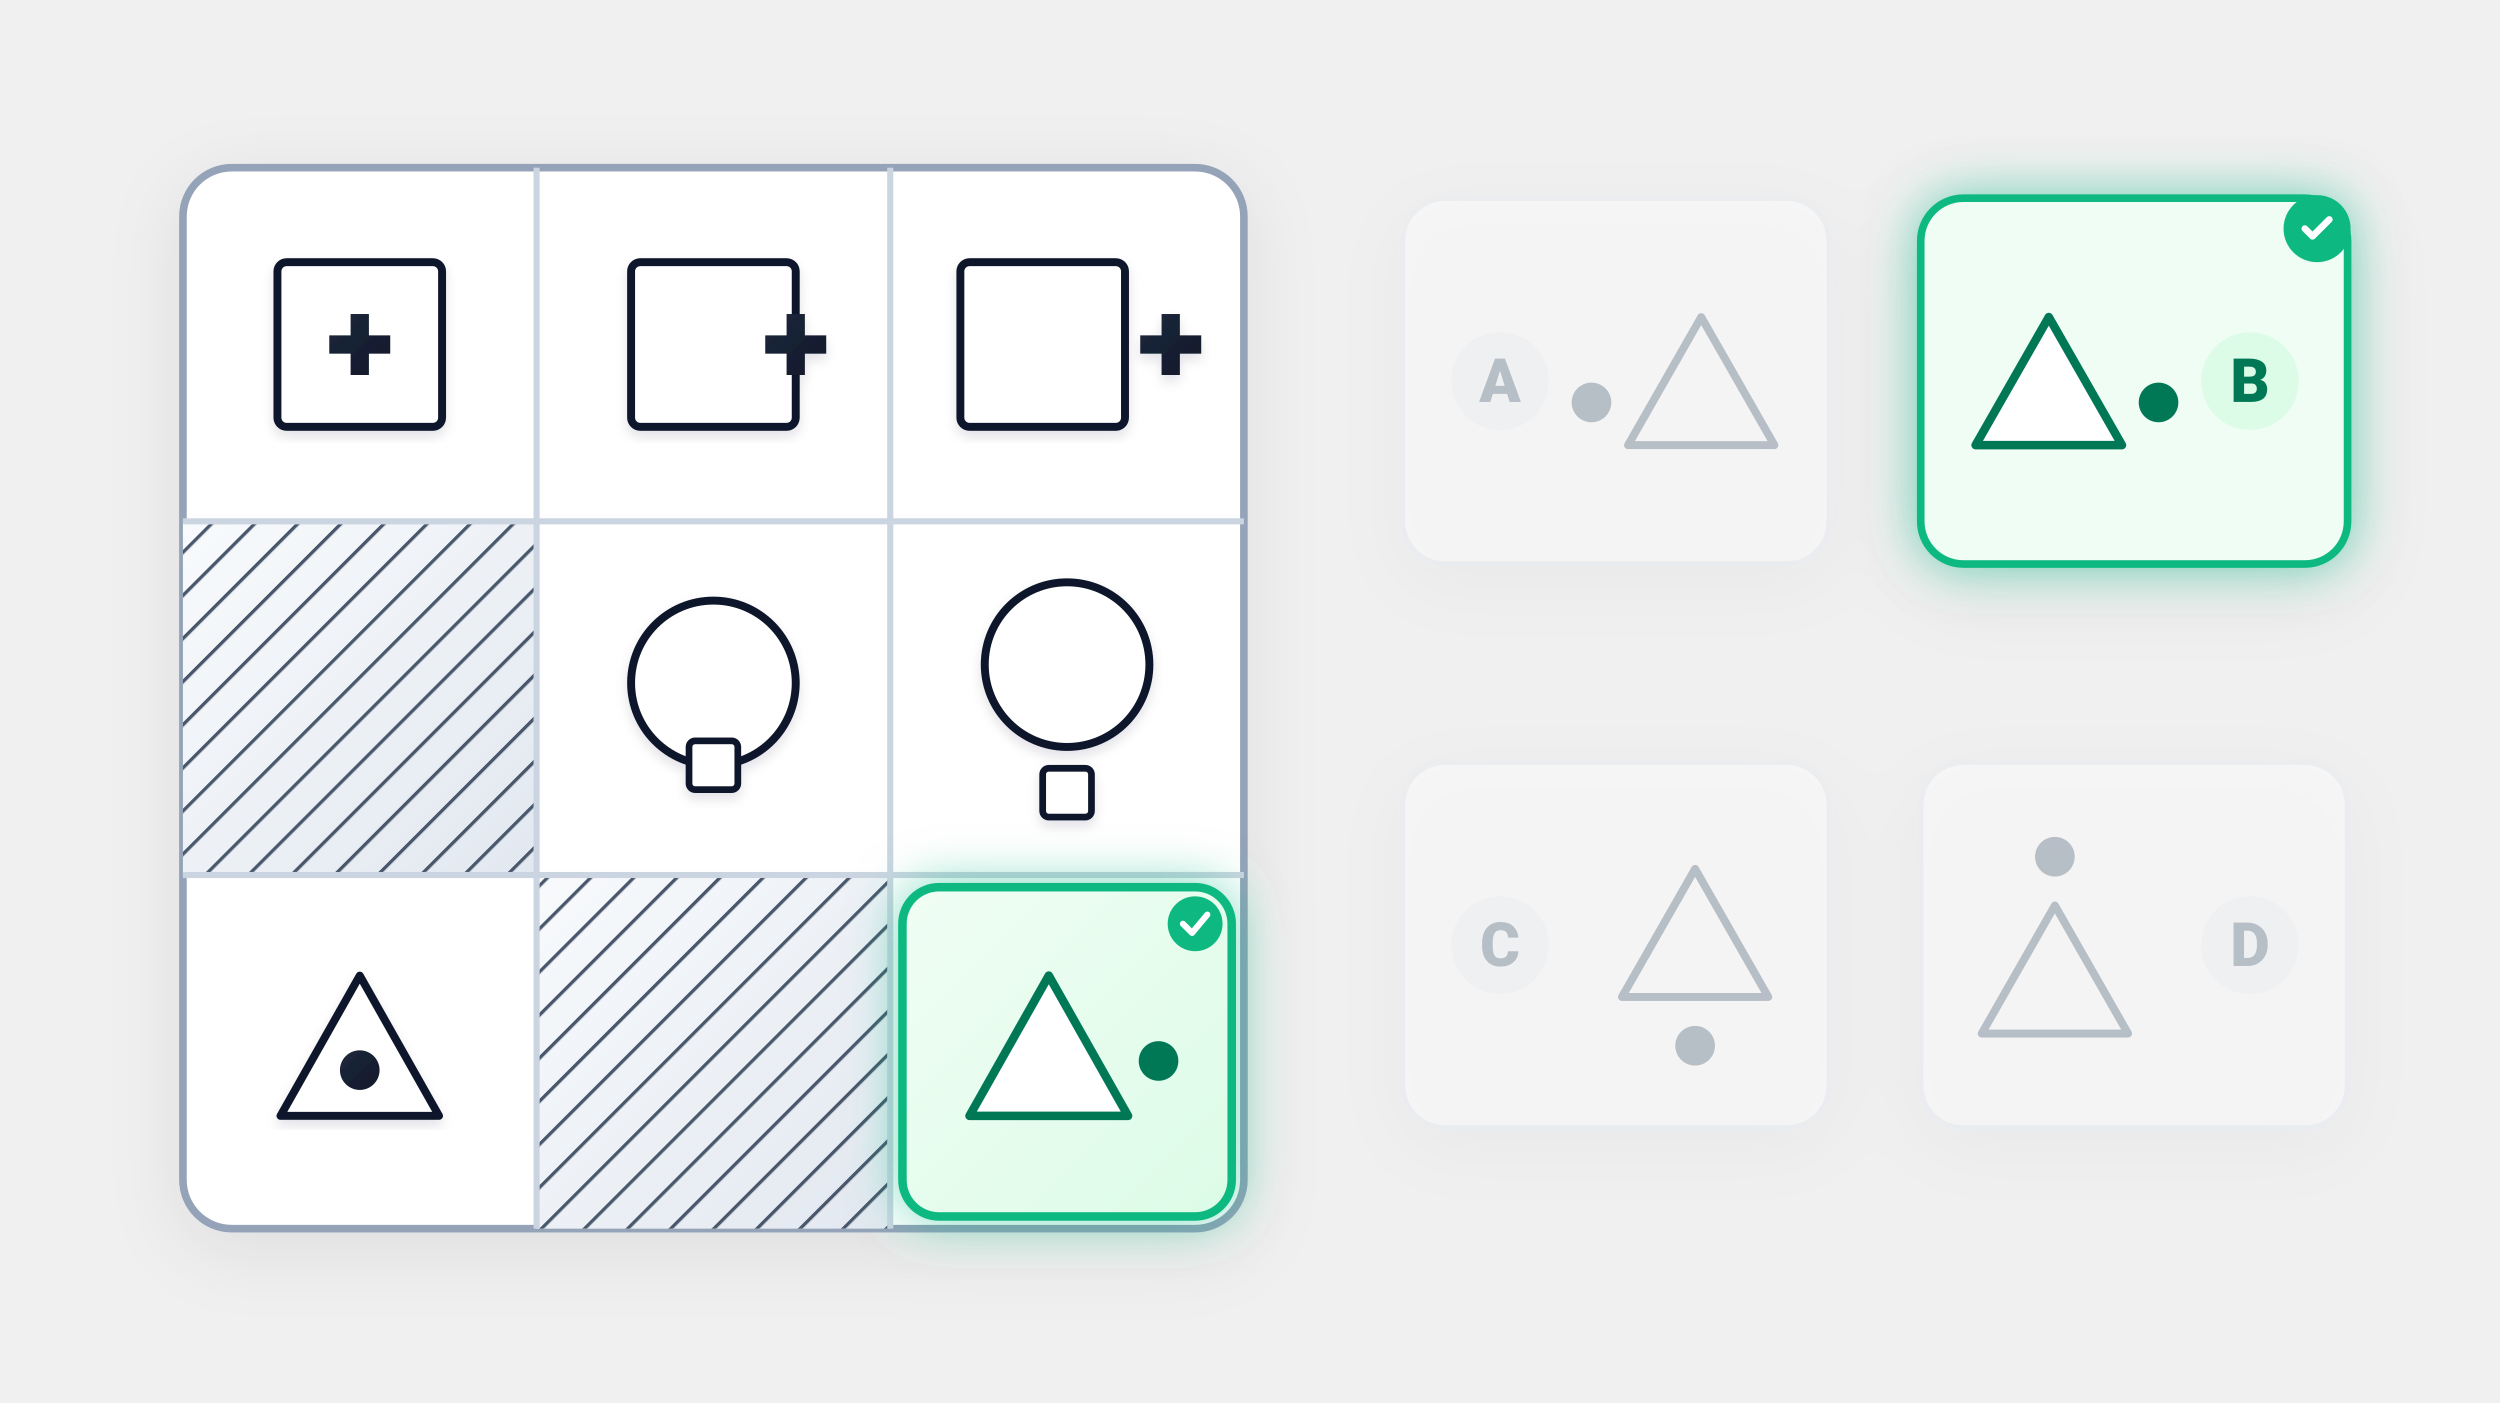
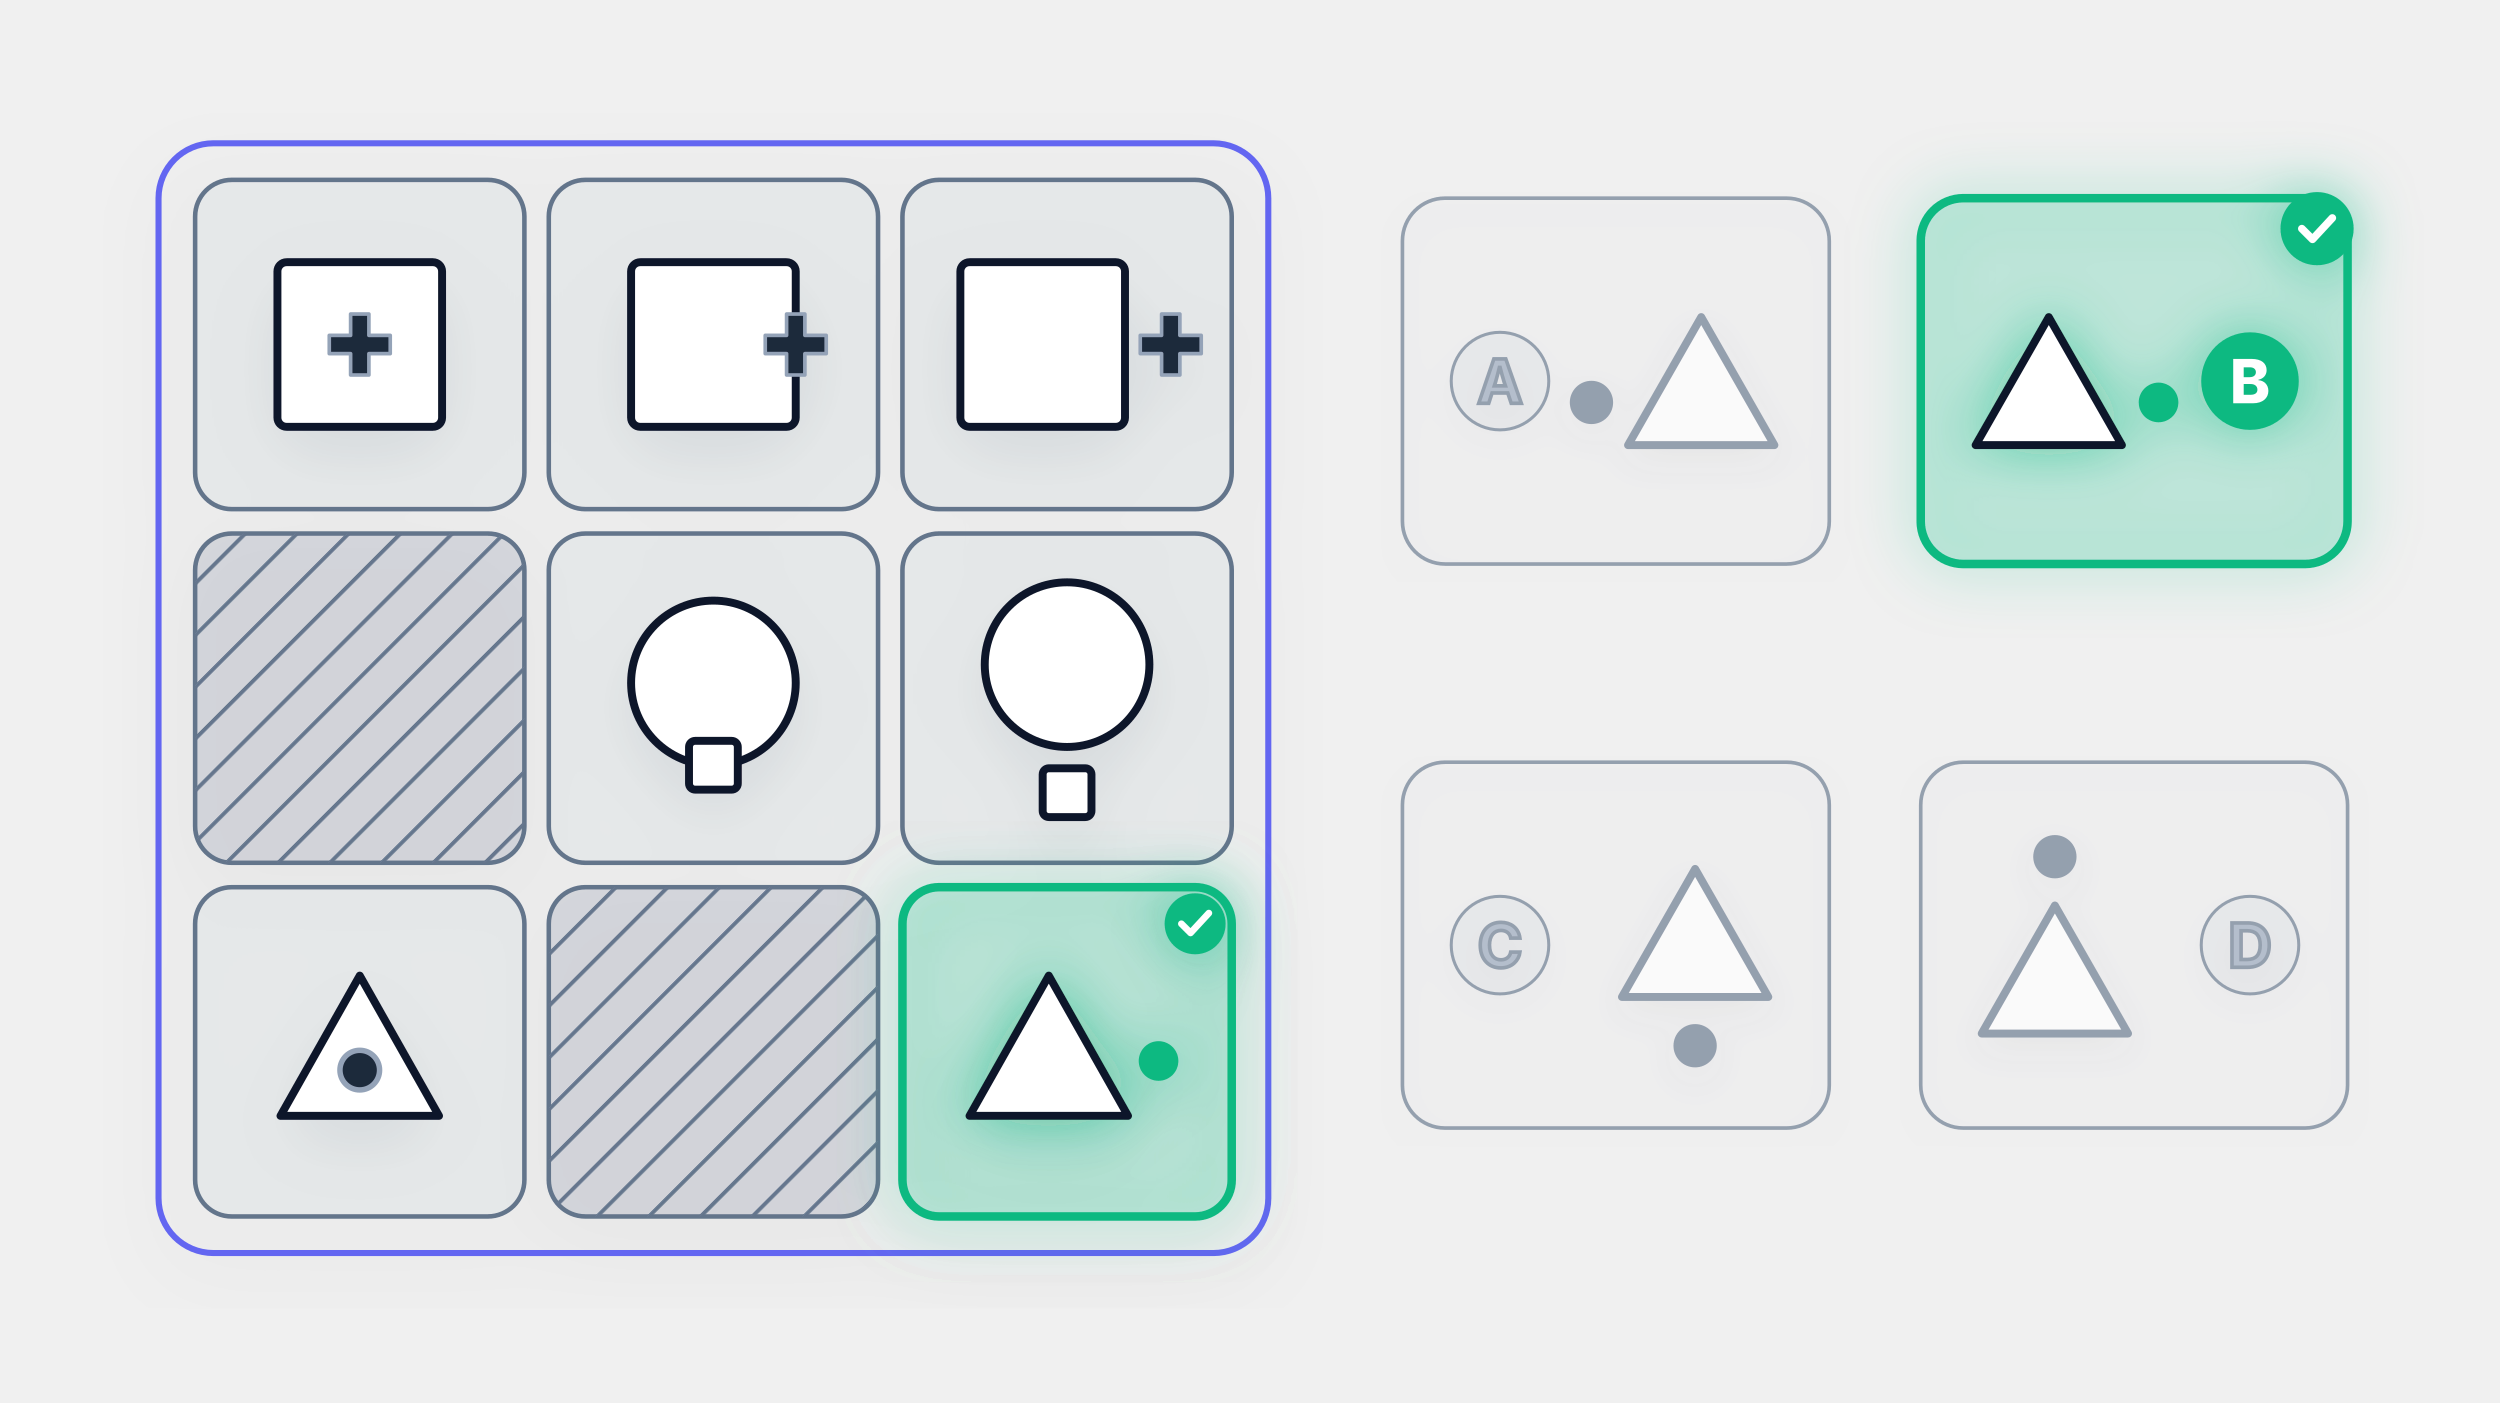
<svg xmlns="http://www.w3.org/2000/svg" viewBox="0 0 820 460" width="100%" height="100%">
  <defs>
-     <filter id="box-shadow" x="-8%" y="-8%" width="120%" height="124%">
-       <feDropShadow dx="0" dy="6" stdDeviation="12" flood-color="#0f172a" flood-opacity="0.08" />
+     <filter id="board-shadow" x="-5%" y="-5%" width="110%" height="110%">
+       <feDropShadow dx="0" dy="8" stdDeviation="12" flood-color="#0f172a" flood-opacity="0.12" />
+     </filter>
+     <filter id="card-shadow" x="-5%" y="-5%" width="110%" height="110%">
+       <feDropShadow dx="0" dy="4" stdDeviation="6" flood-color="#0f172a" flood-opacity="0.08" />
    </filter>
    <filter id="success-glow" x="-20%" y="-20%" width="140%" height="140%">
-       <feDropShadow dx="0" dy="0" stdDeviation="8" flood-color="#10b981" flood-opacity="0.5" />
+       <feDropShadow dx="0" dy="0" stdDeviation="10" flood-color="#10b981" flood-opacity="0.6" />
    </filter>
-     <filter id="shape-depth" x="-10%" y="-10%" width="120%" height="120%">
-       <feDropShadow dx="0" dy="2" stdDeviation="2" flood-color="#0f172a" flood-opacity="0.12" />
-     </filter>
-     <linearGradient id="dark-fill" x1="0%" y1="0%" x2="100%" y2="100%">
-       <stop offset="0%" stop-color="#1e293b" />
-       <stop offset="100%" stop-color="#0f172a" />
-     </linearGradient>
-     <linearGradient id="success-bg" x1="0%" y1="0%" x2="100%" y2="100%">
-       <stop offset="0%" stop-color="#f0fdf4" />
-       <stop offset="100%" stop-color="#dcfce7" />
-     </linearGradient>
-     <linearGradient id="shaded-base" x1="0%" y1="0%" x2="100%" y2="100%">
-       <stop offset="0%" stop-color="#f8fafc" />
-       <stop offset="100%" stop-color="#e2e8f0" />
-     </linearGradient>
-     <pattern id="modern-hatch" width="10" height="10" patternTransform="rotate(45 0 0)" patternUnits="userSpaceOnUse">
-       <line x1="0" y1="0" x2="0" y2="10" stroke="#475569" stroke-width="2.2" stroke-linecap="square" />
+     <pattern id="modern-hatch" width="12" height="12" patternTransform="rotate(45 0 0)" patternUnits="userSpaceOnUse">
+       <line x1="0" y1="0" x2="0" y2="12" class="hatch-stroke" stroke-width="2.5" stroke-linecap="square" />
    </pattern>
-     <path id="plus-icon" d="M -3 -10 H 3 V -3 H 10 V 3 H 3 V 10 H -3 V 3 H -10 V -3 H -3 Z" fill="url(#dark-fill)" />
-     <clipPath id="matrix-clip">
-       <rect x="60" y="55" width="348" height="348" rx="16" />
-     </clipPath>
+     <path id="plus-icon" d="M -3 -10 H 3 V -3 H 10 V 3 H 3 V 10 H -3 V 3 H -10 V -3 H -3 Z" class="plus-dark" />
+     <style>
+       /* Universal Dual-Mode Styling: Seamless on both Light and Dark backgrounds */
+       .matrix-bezel { fill: none; stroke: #6366f1; stroke-width: 2; }
+       
+       .cell-tile { fill: rgba(148, 163, 184, 0.08); stroke: #64748b; stroke-width: 1.5; }
+       .cell-shaded { fill: rgba(100, 116, 139, 0.18); stroke: #64748b; stroke-width: 1.5; }
+       .hatch-stroke { stroke: #64748b; }
+ 
+       /* Dual-Contrast Shapes */
+       .shape-white { fill: #ffffff; stroke: #0f172a; stroke-width: 2.6; stroke-linejoin: round; }
+       .shape-dark { fill: #1e293b; stroke: #94a3b8; stroke-width: 1.8; stroke-linejoin: round; }
+       .plus-dark { fill: #1e293b; stroke: #94a3b8; stroke-width: 1.2; stroke-linejoin: round; }
+ 
+       /* Option Cards */
+       .card-option-muted { fill: rgba(148, 163, 184, 0.03); stroke: #64748b; stroke-width: 1.2; opacity: 0.65; }
+       .card-option-winner { fill: rgba(16, 185, 129, 0.14); stroke: #10b981; stroke-width: 2.8; }
+ 
+       .badge-muted-bg { fill: rgba(148, 163, 184, 0.12); stroke: #64748b; stroke-width: 1; }
+       .badge-muted-text { fill: #94a3b8; font-weight: 700; }
+       .badge-winner-bg { fill: #10b981; }
+       .badge-winner-text { fill: #ffffff; font-weight: 800; }
+ 
+       /* Solved Target Cell */
+       .target-solved-bg { fill: rgba(16, 185, 129, 0.14); stroke: #10b981; stroke-width: 2.8; }
+ 
+       @media (prefers-color-scheme: dark) {
+         .cell-tile { fill: rgba(255, 255, 255, 0.06); stroke: #475569; }
+         .cell-shaded { fill: rgba(148, 163, 184, 0.15); stroke: #475569; }
+         .card-option-muted { fill: rgba(255, 255, 255, 0.02); stroke: #334155; opacity: 0.5; }
+       }
+     </style>
  </defs>
-   <g filter="url(#box-shadow)">
-     <rect x="60" y="55" width="348" height="348" rx="16" fill="#ffffff" stroke="#94a3b8" stroke-width="2.5" />
-     <g clip-path="url(#matrix-clip)">
-       <rect x="60" y="171" width="116" height="116" fill="url(#shaded-base)" />
-       <rect x="60" y="171" width="116" height="116" fill="url(#modern-hatch)" />
-       <rect x="176" y="287" width="116" height="116" fill="url(#shaded-base)" />
-       <rect x="176" y="287" width="116" height="116" fill="url(#modern-hatch)" />
-     </g>
-     <line x1="176" y1="55" x2="176" y2="403" stroke="#cbd5e1" stroke-width="2" />
-     <line x1="292" y1="55" x2="292" y2="403" stroke="#cbd5e1" stroke-width="2" />
-     <line x1="60" y1="171" x2="408" y2="171" stroke="#cbd5e1" stroke-width="2" />
-     <line x1="60" y1="287" x2="408" y2="287" stroke="#cbd5e1" stroke-width="2" />
-     <g filter="url(#shape-depth)">
-       <rect x="91" y="86" width="54" height="54" rx="3" fill="#ffffff" stroke="#0f172a" stroke-width="2.6" />
+   <g filter="url(#board-shadow)">
+     <rect x="52" y="47" width="364" height="364" rx="18" class="matrix-bezel" />
+     <g>
+       <rect x="64" y="59" width="108" height="108" rx="12" class="cell-tile" />
+       <rect x="91" y="86" width="54" height="54" rx="3" class="shape-white" />
      <use href="#plus-icon" x="118" y="113" />
    </g>
-     <g filter="url(#shape-depth)">
-       <rect x="207" y="86" width="54" height="54" rx="3" fill="#ffffff" stroke="#0f172a" stroke-width="2.6" />
+     <g>
+       <rect x="180" y="59" width="108" height="108" rx="12" class="cell-tile" />
+       <rect x="207" y="86" width="54" height="54" rx="3" class="shape-white" />
      <use href="#plus-icon" x="261" y="113" />
    </g>
-     <g filter="url(#shape-depth)">
-       <rect x="315" y="86" width="54" height="54" rx="3" fill="#ffffff" stroke="#0f172a" stroke-width="2.6" />
+     <g>
+       <rect x="296" y="59" width="108" height="108" rx="12" class="cell-tile" />
+       <rect x="315" y="86" width="54" height="54" rx="3" class="shape-white" />
      <use href="#plus-icon" x="384" y="113" />
    </g>
-     <g filter="url(#shape-depth)">
-       <circle cx="234" cy="224" r="27" fill="#ffffff" stroke="#0f172a" stroke-width="2.6" />
-       <rect x="226" y="243" width="16" height="16" rx="2" fill="#ffffff" stroke="#0f172a" stroke-width="2.2" />
+     <g>
+       <rect x="64" y="175" width="108" height="108" rx="12" class="cell-shaded" />
+       <rect x="64" y="175" width="108" height="108" rx="12" fill="url(#modern-hatch)" />
    </g>
-     <g filter="url(#shape-depth)">
-       <circle cx="350" cy="218" r="27" fill="#ffffff" stroke="#0f172a" stroke-width="2.6" />
-       <rect x="342" y="252" width="16" height="16" rx="2" fill="#ffffff" stroke="#0f172a" stroke-width="2.2" />
+     <g>
+       <rect x="180" y="175" width="108" height="108" rx="12" class="cell-tile" />
+       <circle cx="234" cy="224" r="27" class="shape-white" />
+       <rect x="226" y="243" width="16" height="16" rx="2" class="shape-white" />
    </g>
-     <g filter="url(#shape-depth)">
-       <polygon points="118,320 144,366 92,366" fill="#ffffff" stroke="#0f172a" stroke-width="2.6" stroke-linejoin="round" />
-       <circle cx="118" cy="351" r="6.5" fill="url(#dark-fill)" />
+     <g>
+       <rect x="296" y="175" width="108" height="108" rx="12" class="cell-tile" />
+       <circle cx="350" cy="218" r="27" class="shape-white" />
+       <rect x="342" y="252" width="16" height="16" rx="2" class="shape-white" />
+     </g>
+     <g>
+       <rect x="64" y="291" width="108" height="108" rx="12" class="cell-tile" />
+       <polygon points="118,320 144,366 92,366" class="shape-white" />
+       <circle cx="118" cy="351" r="6.5" class="shape-dark" />
+     </g>
+     <g>
+       <rect x="180" y="291" width="108" height="108" rx="12" class="cell-shaded" />
+       <rect x="180" y="291" width="108" height="108" rx="12" fill="url(#modern-hatch)" />
    </g>
    <g filter="url(#success-glow)">
-       <rect x="296" y="291" width="108" height="108" rx="12" fill="url(#success-bg)" stroke="#10b981" stroke-width="2.8" />
-       <polygon points="344,320 370,366 318,366" fill="#ffffff" stroke="#047857" stroke-width="2.8" stroke-linejoin="round" />
-       <circle cx="380" cy="348" r="6.5" fill="#047857" />
-       <circle cx="392" cy="303" r="9" fill="#10b981" />
-       <path d="M 388 303 L 391 306 L 396 300" fill="none" stroke="#ffffff" stroke-width="2" stroke-linecap="round" stroke-linejoin="round" />
+       <rect x="296" y="291" width="108" height="108" rx="12" class="target-solved-bg" />
+       <polygon points="344,320 370,366 318,366" class="shape-white" stroke="#10b981" stroke-width="2.8" />
+       <circle cx="380" cy="348" r="6.5" fill="#10b981" />
+       <circle cx="392" cy="303" r="10" fill="#10b981" />
+       <path d="M 387.5 303 L 390.5 306 L 396.5 299.5" fill="none" stroke="#ffffff" stroke-width="2.2" stroke-linecap="round" stroke-linejoin="round" />
    </g>
  </g>
-   <g filter="url(#box-shadow)">
-     <g opacity="0.38">
-       <rect x="460" y="65" width="140" height="120" rx="14" fill="#ffffff" stroke="#e2e8f0" stroke-width="1.8" />
-       <circle cx="492" cy="125" r="16" fill="#f1f5f9" />
-       <text x="492" y="125" font-family="-apple-system, BlinkMacSystemFont, 'Segoe UI', Roboto, sans-serif" font-size="20" font-weight="800" fill="#64748b" text-anchor="middle" dominant-baseline="central">A</text>
+   <g>
+     <g class="card-option-muted" filter="url(#card-shadow)">
+       <rect x="460" y="65" width="140" height="120" rx="14" />
+       <circle cx="492" cy="125" r="16" class="badge-muted-bg" />
+       <text x="492" y="125" font-family="-apple-system, sans-serif" font-size="20" class="badge-muted-text" text-anchor="middle" dominant-baseline="central">A</text>
      <polygon points="558,104 582,146 534,146" fill="#ffffff" stroke="#64748b" stroke-width="2.6" stroke-linejoin="round" />
      <circle cx="522" cy="132" r="6.5" fill="#64748b" />
    </g>
    <g filter="url(#success-glow)">
-       <rect x="630" y="65" width="140" height="120" rx="14" fill="#f0fdf4" stroke="#10b981" stroke-width="2.5" />
-       <polygon points="672,104 696,146 648,146" fill="#ffffff" stroke="#047857" stroke-width="2.8" stroke-linejoin="round" />
-       <circle cx="708" cy="132" r="6.5" fill="#047857" />
-       <circle cx="738" cy="125" r="16" fill="#dcfce7" />
-       <text x="738" y="125" font-family="-apple-system, BlinkMacSystemFont, 'Segoe UI', Roboto, sans-serif" font-size="20" font-weight="800" fill="#047857" text-anchor="middle" dominant-baseline="central">B</text>
-       <circle cx="760" cy="75" r="11" fill="#10b981" />
-       <path d="M 756 75 L 758.5 77.5 L 764 72" fill="none" stroke="#ffffff" stroke-width="2.2" stroke-linecap="round" stroke-linejoin="round" />
+       <rect x="630" y="65" width="140" height="120" rx="14" class="card-option-winner" />
+       <polygon points="672,104 696,146 648,146" class="shape-white" stroke="#10b981" stroke-width="2.8" stroke-linejoin="round" />
+       <circle cx="708" cy="132" r="6.5" fill="#10b981" />
+       <circle cx="738" cy="125" r="16" class="badge-winner-bg" />
+       <text x="738" y="125" font-family="-apple-system, sans-serif" font-size="20" class="badge-winner-text" text-anchor="middle" dominant-baseline="central">B</text>
+       <circle cx="760" cy="75" r="12" fill="#10b981" />
+       <path d="M 755 75 L 758.5 78.5 L 765 71.5" fill="none" stroke="#ffffff" stroke-width="2.5" stroke-linecap="round" stroke-linejoin="round" />
    </g>
-     <g opacity="0.38">
-       <rect x="460" y="250" width="140" height="120" rx="14" fill="#ffffff" stroke="#e2e8f0" stroke-width="1.8" />
-       <circle cx="492" cy="310" r="16" fill="#f1f5f9" />
-       <text x="492" y="310" font-family="-apple-system, BlinkMacSystemFont, 'Segoe UI', Roboto, sans-serif" font-size="20" font-weight="800" fill="#64748b" text-anchor="middle" dominant-baseline="central">C</text>
+     <g class="card-option-muted" filter="url(#card-shadow)">
+       <rect x="460" y="250" width="140" height="120" rx="14" />
+       <circle cx="492" cy="310" r="16" class="badge-muted-bg" />
+       <text x="492" y="310" font-family="-apple-system, sans-serif" font-size="20" class="badge-muted-text" text-anchor="middle" dominant-baseline="central">C</text>
      <polygon points="556,285 580,327 532,327" fill="#ffffff" stroke="#64748b" stroke-width="2.6" stroke-linejoin="round" />
      <circle cx="556" cy="343" r="6.5" fill="#64748b" />
    </g>
-     <g opacity="0.38">
-       <rect x="630" y="250" width="140" height="120" rx="14" fill="#ffffff" stroke="#e2e8f0" stroke-width="1.8" />
+     <g class="card-option-muted" filter="url(#card-shadow)">
+       <rect x="630" y="250" width="140" height="120" rx="14" />
      <polygon points="674,297 698,339 650,339" fill="#ffffff" stroke="#64748b" stroke-width="2.6" stroke-linejoin="round" />
      <circle cx="674" cy="281" r="6.5" fill="#64748b" />
-       <circle cx="738" cy="310" r="16" fill="#f1f5f9" />
-       <text x="738" y="310" font-family="-apple-system, BlinkMacSystemFont, 'Segoe UI', Roboto, sans-serif" font-size="20" font-weight="800" fill="#64748b" text-anchor="middle" dominant-baseline="central">D</text>
+       <circle cx="738" cy="310" r="16" class="badge-muted-bg" />
+       <text x="738" y="310" font-family="-apple-system, sans-serif" font-size="20" class="badge-muted-text" text-anchor="middle" dominant-baseline="central">D</text>
    </g>
  </g>
</svg>
